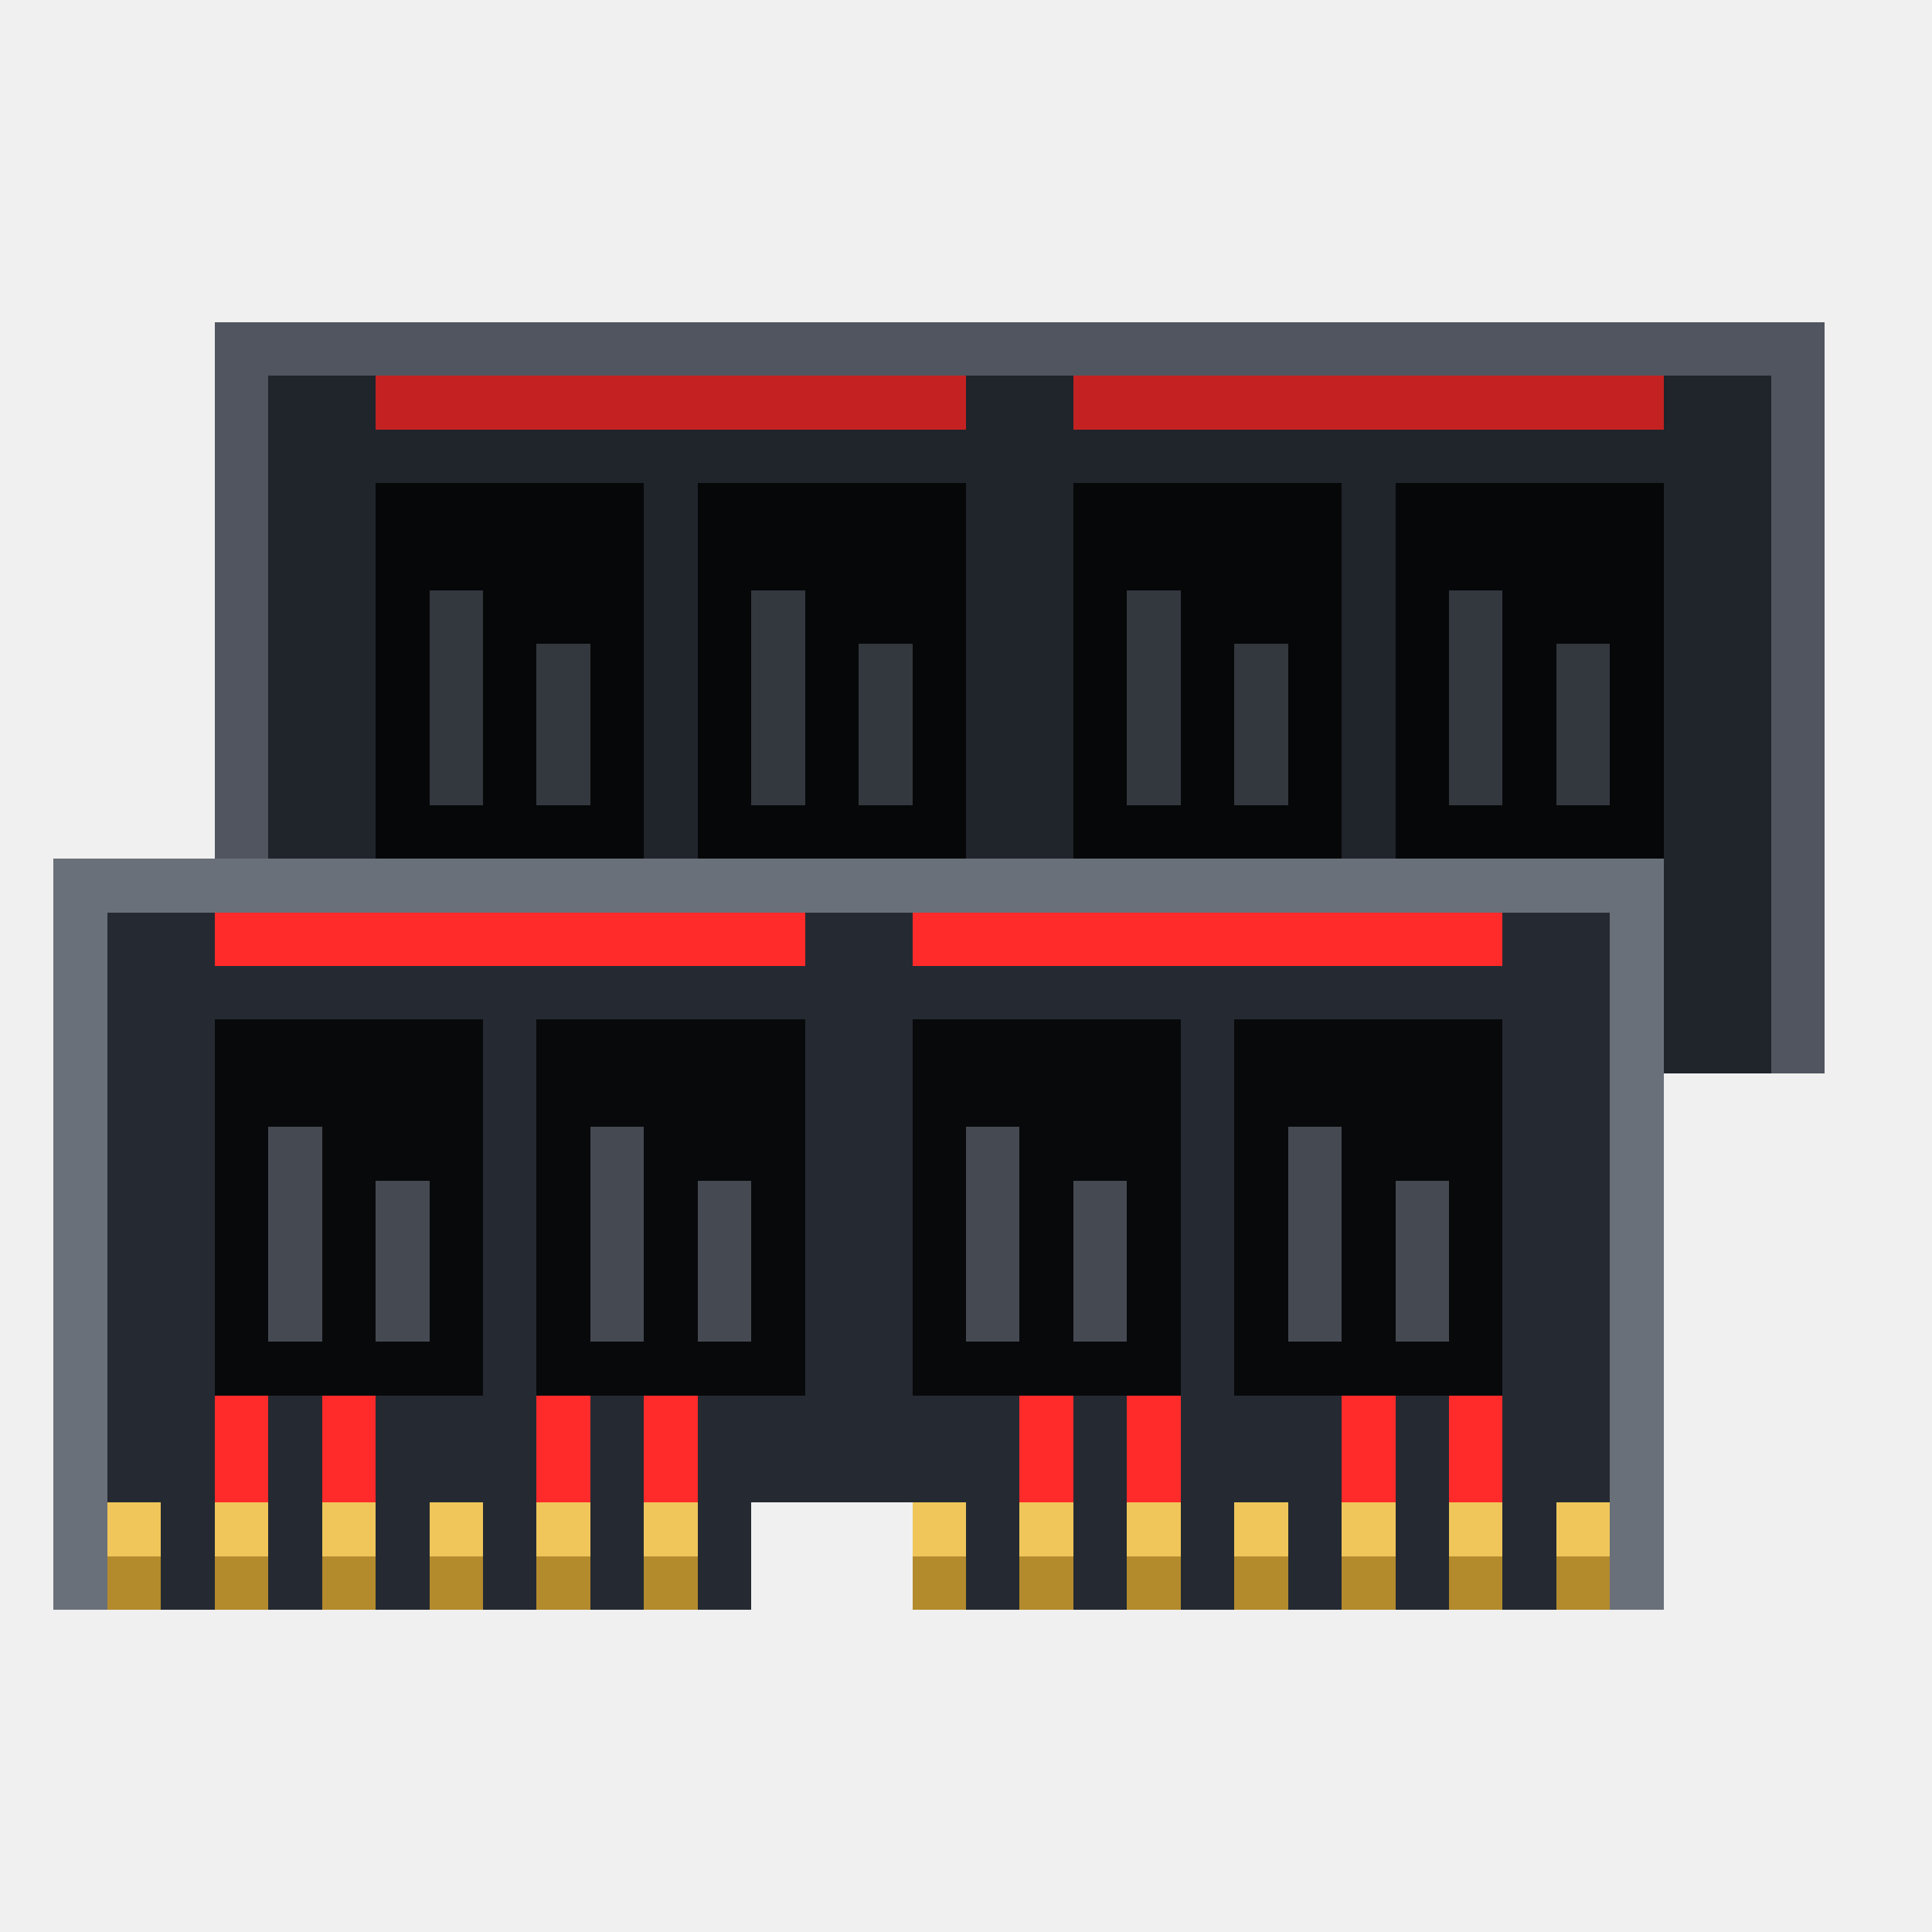
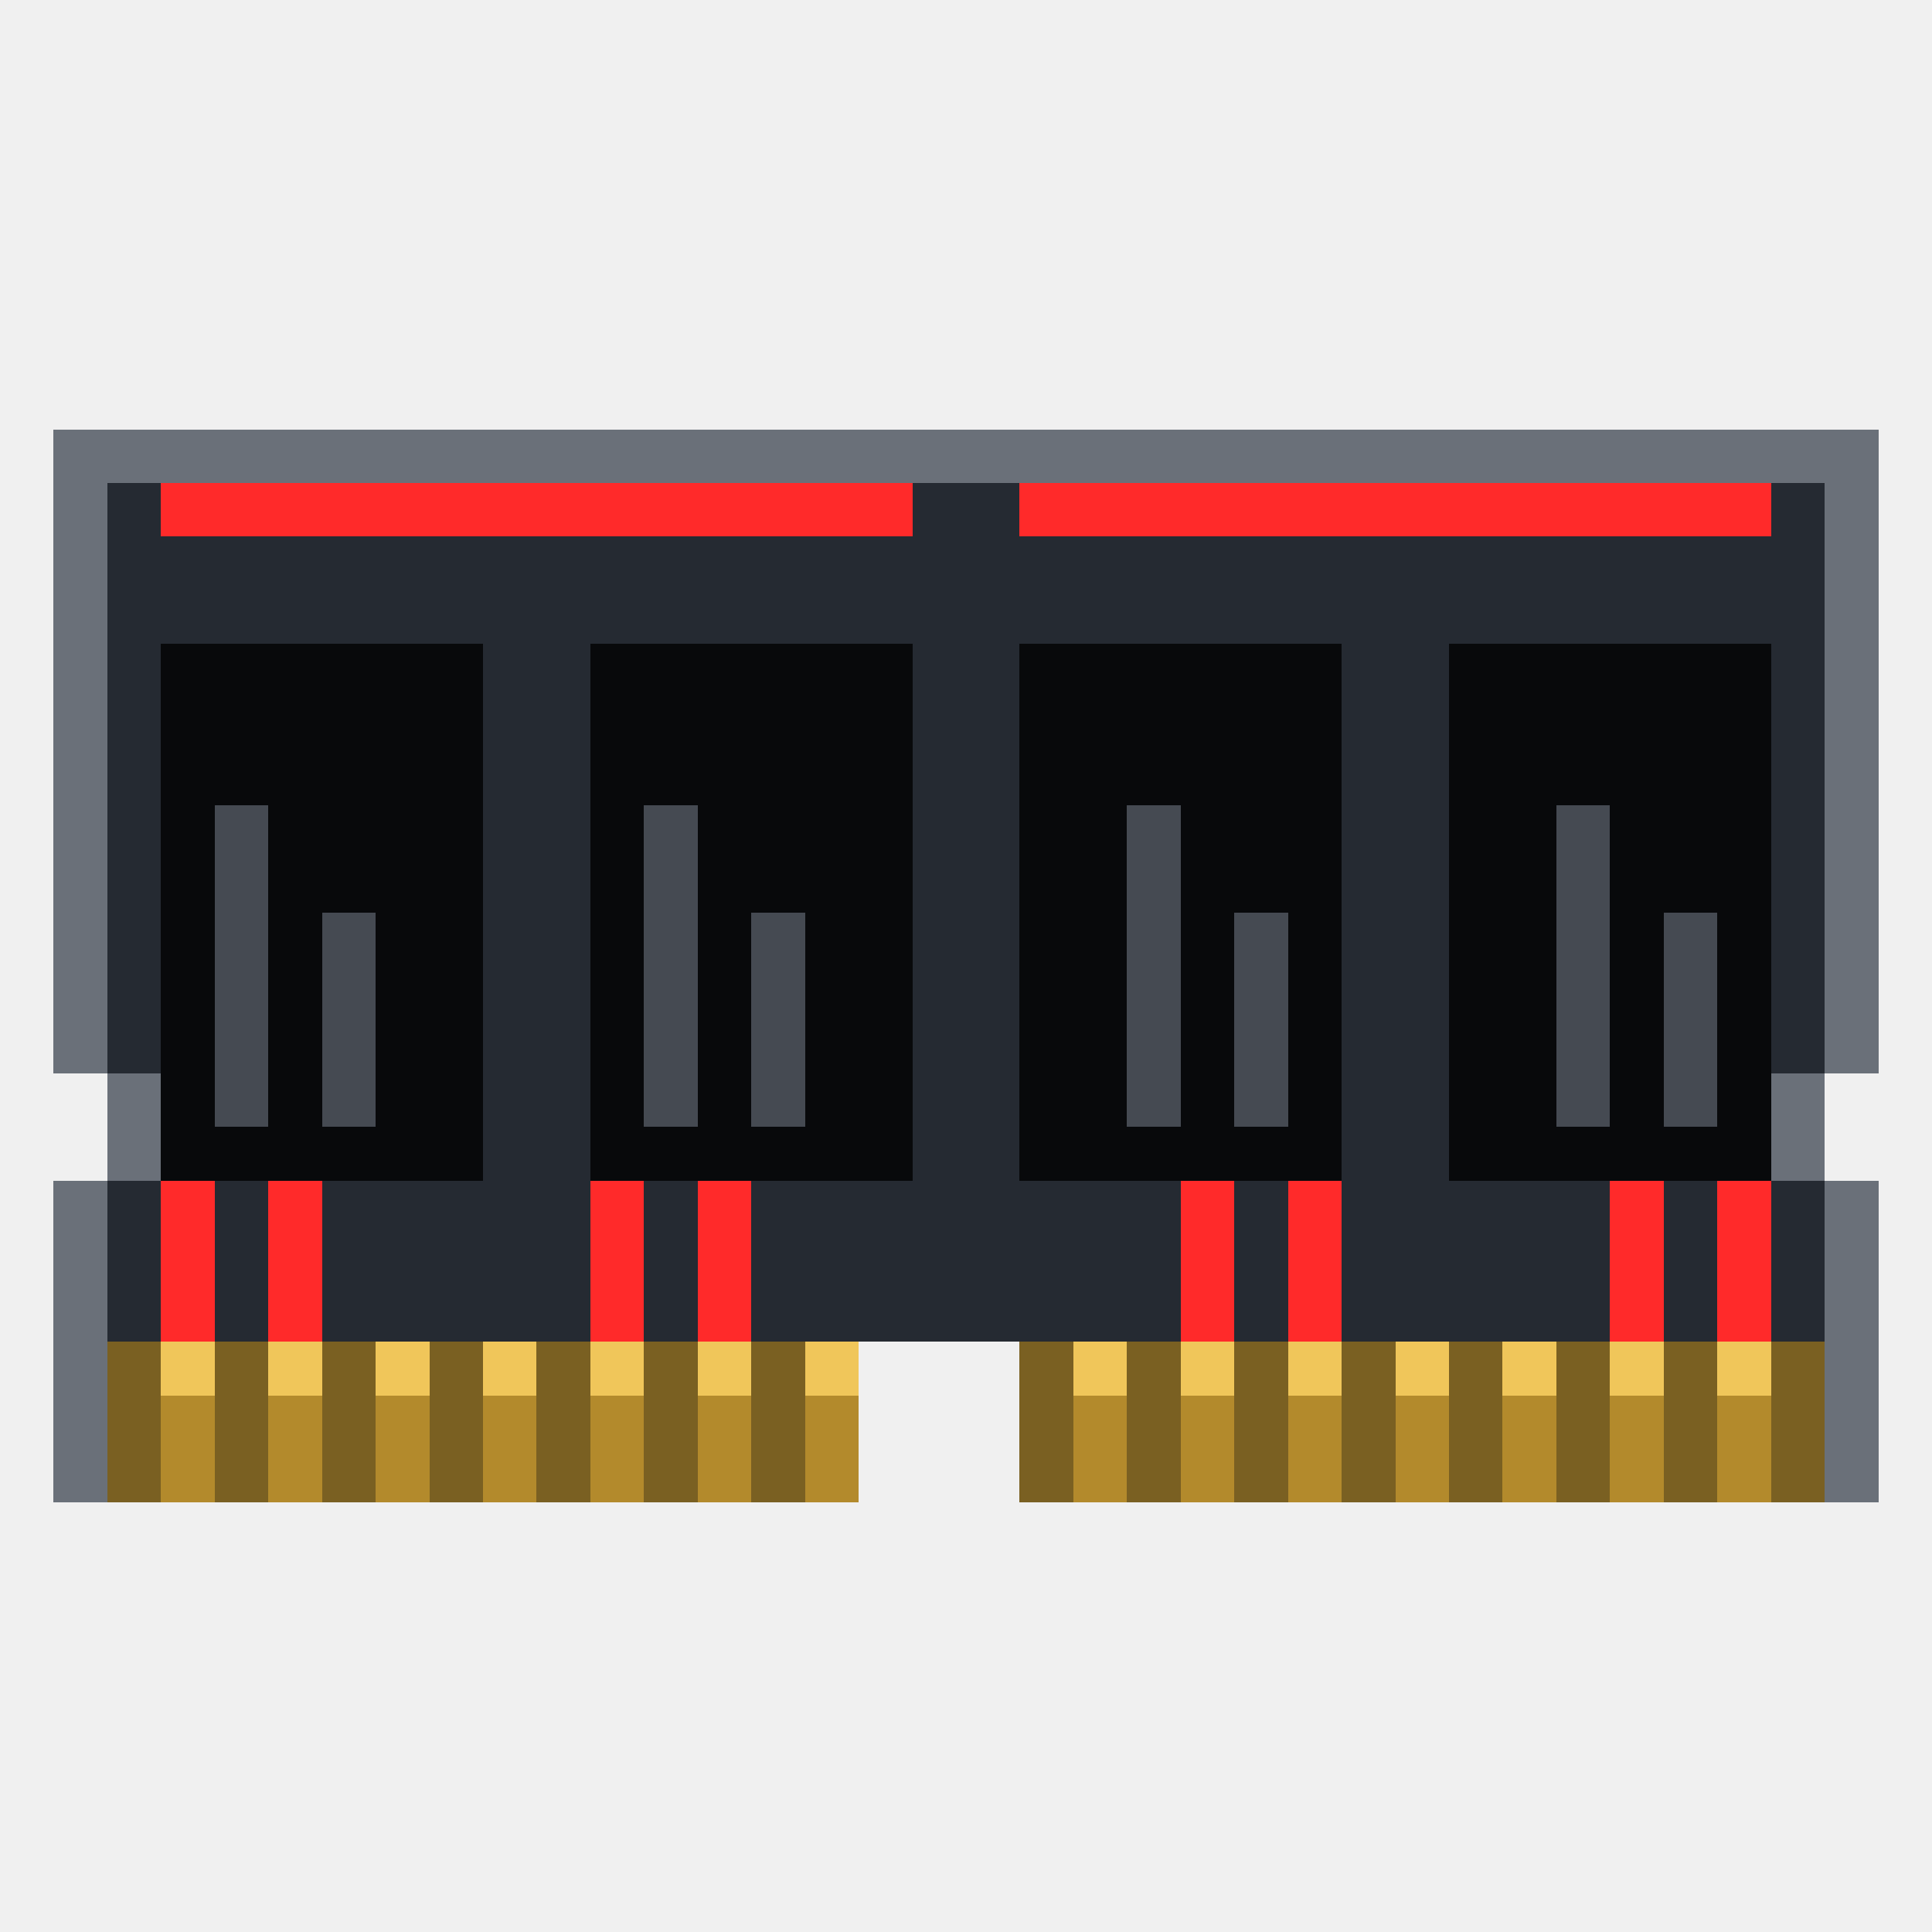
<svg xmlns="http://www.w3.org/2000/svg" viewBox="0 0 36 36" width="36" height="36" shape-rendering="crispEdges">
  <defs>
    <mask id="m36">
      <rect width="36" height="36" fill="#fff" />
-       <rect x="14" y="28" width="1" height="2" fill="#000" />
-       <rect x="15" y="28" width="1" height="2" fill="#000" />
-       <rect x="16" y="28" width="1" height="2" fill="#000" />
+       <rect x="16" y="25" width="1" height="3" fill="#000" />
+       <rect x="17" y="25" width="1" height="3" fill="#000" />
+       <rect x="18" y="25" width="1" height="3" fill="#000" />
+       <rect x="1" y="20" width="1" height="2" fill="#000" />
+       <rect x="34" y="20" width="1" height="2" fill="#000" />
    </mask>
  </defs>
  <g mask="url(#m36)">
-     <rect x="4" y="6" width="30" height="12" fill="#50555f" />
-     <rect x="5" y="7" width="28" height="11" fill="#20242b" />
-     <rect x="4" y="18" width="30" height="2" fill="#20242b" />
-     <rect x="4" y="18" width="1" height="2" fill="#50555f" />
-     <rect x="33" y="18" width="1" height="2" fill="#50555f" />
-     <rect x="7" y="7" width="11" height="1" fill="#c42222" />
-     <rect x="20" y="7" width="11" height="1" fill="#c42222" />
-     <rect x="7" y="16" width="1" height="2" fill="#c42222" />
-     <rect x="9" y="16" width="1" height="2" fill="#c42222" />
-     <rect x="13" y="16" width="1" height="2" fill="#c42222" />
-     <rect x="15" y="16" width="1" height="2" fill="#c42222" />
-     <rect x="30" y="16" width="1" height="2" fill="#c42222" />
-     <rect x="28" y="16" width="1" height="2" fill="#c42222" />
-     <rect x="24" y="16" width="1" height="2" fill="#c42222" />
-     <rect x="22" y="16" width="1" height="2" fill="#c42222" />
-     <rect x="7" y="9" width="5" height="7" fill="#060708" />
-     <rect x="8" y="11" width="1" height="4" fill="#33373e" />
-     <rect x="10" y="12" width="1" height="3" fill="#33373e" />
-     <rect x="13" y="9" width="5" height="7" fill="#060708" />
-     <rect x="14" y="11" width="1" height="4" fill="#33373e" />
-     <rect x="16" y="12" width="1" height="3" fill="#33373e" />
-     <rect x="20" y="9" width="5" height="7" fill="#060708" />
-     <rect x="23" y="12" width="1" height="3" fill="#33373e" />
-     <rect x="21" y="11" width="1" height="4" fill="#33373e" />
-     <rect x="26" y="9" width="5" height="7" fill="#060708" />
-     <rect x="29" y="12" width="1" height="3" fill="#33373e" />
-     <rect x="27" y="11" width="1" height="4" fill="#33373e" />
-     <rect x="5" y="18" width="1" height="1" fill="#a8873a" />
-     <rect x="5" y="19" width="1" height="1" fill="#7a6022" />
-     <rect x="7" y="18" width="1" height="1" fill="#a8873a" />
-     <rect x="7" y="19" width="1" height="1" fill="#7a6022" />
-     <rect x="9" y="18" width="1" height="1" fill="#a8873a" />
-     <rect x="9" y="19" width="1" height="1" fill="#7a6022" />
-     <rect x="11" y="18" width="1" height="1" fill="#a8873a" />
-     <rect x="11" y="19" width="1" height="1" fill="#7a6022" />
-     <rect x="13" y="18" width="1" height="1" fill="#a8873a" />
-     <rect x="13" y="19" width="1" height="1" fill="#7a6022" />
-     <rect x="15" y="18" width="1" height="1" fill="#a8873a" />
-     <rect x="15" y="19" width="1" height="1" fill="#7a6022" />
-     <rect x="20" y="18" width="1" height="1" fill="#a8873a" />
-     <rect x="20" y="19" width="1" height="1" fill="#7a6022" />
-     <rect x="22" y="18" width="1" height="1" fill="#a8873a" />
-     <rect x="22" y="19" width="1" height="1" fill="#7a6022" />
-     <rect x="24" y="18" width="1" height="1" fill="#a8873a" />
-     <rect x="24" y="19" width="1" height="1" fill="#7a6022" />
-     <rect x="26" y="18" width="1" height="1" fill="#a8873a" />
-     <rect x="26" y="19" width="1" height="1" fill="#7a6022" />
-     <rect x="28" y="18" width="1" height="1" fill="#a8873a" />
-     <rect x="28" y="19" width="1" height="1" fill="#7a6022" />
-     <rect x="30" y="18" width="1" height="1" fill="#a8873a" />
-     <rect x="30" y="19" width="1" height="1" fill="#7a6022" />
-     <rect x="1" y="16" width="30" height="12" fill="#6a7079" />
-     <rect x="2" y="17" width="28" height="11" fill="#252a32" />
-     <rect x="1" y="28" width="30" height="2" fill="#252a32" />
-     <rect x="1" y="28" width="1" height="2" fill="#6a7079" />
-     <rect x="30" y="28" width="1" height="2" fill="#6a7079" />
-     <rect x="4" y="17" width="11" height="1" fill="#ff2a2a" />
-     <rect x="17" y="17" width="11" height="1" fill="#ff2a2a" />
-     <rect x="4" y="26" width="1" height="2" fill="#ff2a2a" />
-     <rect x="6" y="26" width="1" height="2" fill="#ff2a2a" />
-     <rect x="10" y="26" width="1" height="2" fill="#ff2a2a" />
-     <rect x="12" y="26" width="1" height="2" fill="#ff2a2a" />
-     <rect x="27" y="26" width="1" height="2" fill="#ff2a2a" />
-     <rect x="25" y="26" width="1" height="2" fill="#ff2a2a" />
-     <rect x="21" y="26" width="1" height="2" fill="#ff2a2a" />
-     <rect x="19" y="26" width="1" height="2" fill="#ff2a2a" />
-     <rect x="4" y="19" width="5" height="7" fill="#08090b" />
-     <rect x="5" y="21" width="1" height="4" fill="#454a52" />
-     <rect x="7" y="22" width="1" height="3" fill="#454a52" />
-     <rect x="10" y="19" width="5" height="7" fill="#08090b" />
-     <rect x="11" y="21" width="1" height="4" fill="#454a52" />
-     <rect x="13" y="22" width="1" height="3" fill="#454a52" />
-     <rect x="17" y="19" width="5" height="7" fill="#08090b" />
-     <rect x="20" y="22" width="1" height="3" fill="#454a52" />
-     <rect x="18" y="21" width="1" height="4" fill="#454a52" />
-     <rect x="23" y="19" width="5" height="7" fill="#08090b" />
-     <rect x="26" y="22" width="1" height="3" fill="#454a52" />
-     <rect x="24" y="21" width="1" height="4" fill="#454a52" />
-     <rect x="2" y="28" width="1" height="1" fill="#f0c65a" />
-     <rect x="2" y="29" width="1" height="1" fill="#b38a2c" />
-     <rect x="4" y="28" width="1" height="1" fill="#f0c65a" />
-     <rect x="4" y="29" width="1" height="1" fill="#b38a2c" />
-     <rect x="6" y="28" width="1" height="1" fill="#f0c65a" />
-     <rect x="6" y="29" width="1" height="1" fill="#b38a2c" />
-     <rect x="8" y="28" width="1" height="1" fill="#f0c65a" />
-     <rect x="8" y="29" width="1" height="1" fill="#b38a2c" />
-     <rect x="10" y="28" width="1" height="1" fill="#f0c65a" />
-     <rect x="10" y="29" width="1" height="1" fill="#b38a2c" />
-     <rect x="12" y="28" width="1" height="1" fill="#f0c65a" />
-     <rect x="12" y="29" width="1" height="1" fill="#b38a2c" />
-     <rect x="17" y="28" width="1" height="1" fill="#f0c65a" />
-     <rect x="17" y="29" width="1" height="1" fill="#b38a2c" />
-     <rect x="19" y="28" width="1" height="1" fill="#f0c65a" />
-     <rect x="19" y="29" width="1" height="1" fill="#b38a2c" />
-     <rect x="21" y="28" width="1" height="1" fill="#f0c65a" />
-     <rect x="21" y="29" width="1" height="1" fill="#b38a2c" />
-     <rect x="23" y="28" width="1" height="1" fill="#f0c65a" />
-     <rect x="23" y="29" width="1" height="1" fill="#b38a2c" />
-     <rect x="25" y="28" width="1" height="1" fill="#f0c65a" />
-     <rect x="25" y="29" width="1" height="1" fill="#b38a2c" />
-     <rect x="27" y="28" width="1" height="1" fill="#f0c65a" />
-     <rect x="27" y="29" width="1" height="1" fill="#b38a2c" />
-     <rect x="29" y="28" width="1" height="1" fill="#f0c65a" />
-     <rect x="29" y="29" width="1" height="1" fill="#b38a2c" />
+     <rect x="1" y="8" width="34" height="17" fill="#6a7079" />
+     <rect x="2" y="9" width="32" height="16" fill="#252a32" />
+     <rect x="1" y="25" width="34" height="3" fill="#252a32" />
+     <rect x="1" y="25" width="1" height="3" fill="#6a7079" />
+     <rect x="34" y="25" width="1" height="3" fill="#6a7079" />
+     <rect x="3" y="9" width="14" height="1" fill="#ff2a2a" />
+     <rect x="19" y="9" width="14" height="1" fill="#ff2a2a" />
+     <rect x="3" y="22" width="1" height="3" fill="#ff2a2a" />
+     <rect x="5" y="22" width="1" height="3" fill="#ff2a2a" />
+     <rect x="11" y="22" width="1" height="3" fill="#ff2a2a" />
+     <rect x="13" y="22" width="1" height="3" fill="#ff2a2a" />
+     <rect x="32" y="22" width="1" height="3" fill="#ff2a2a" />
+     <rect x="30" y="22" width="1" height="3" fill="#ff2a2a" />
+     <rect x="24" y="22" width="1" height="3" fill="#ff2a2a" />
+     <rect x="22" y="22" width="1" height="3" fill="#ff2a2a" />
+     <rect x="3" y="12" width="6" height="10" fill="#08090b" />
+     <rect x="4" y="15" width="1" height="6" fill="#454a52" />
+     <rect x="6" y="17" width="1" height="4" fill="#454a52" />
+     <rect x="11" y="12" width="6" height="10" fill="#08090b" />
+     <rect x="12" y="15" width="1" height="6" fill="#454a52" />
+     <rect x="14" y="17" width="1" height="4" fill="#454a52" />
+     <rect x="19" y="12" width="6" height="10" fill="#08090b" />
+     <rect x="23" y="17" width="1" height="4" fill="#454a52" />
+     <rect x="21" y="15" width="1" height="6" fill="#454a52" />
+     <rect x="27" y="12" width="6" height="10" fill="#08090b" />
+     <rect x="31" y="17" width="1" height="4" fill="#454a52" />
+     <rect x="29" y="15" width="1" height="6" fill="#454a52" />
+     <rect x="2" y="25" width="32" height="3" fill="#7a6022" />
+     <rect x="3" y="25" width="1" height="1" fill="#f0c65a" />
+     <rect x="3" y="26" width="1" height="2" fill="#b38a2c" />
+     <rect x="5" y="25" width="1" height="1" fill="#f0c65a" />
+     <rect x="5" y="26" width="1" height="2" fill="#b38a2c" />
+     <rect x="7" y="25" width="1" height="1" fill="#f0c65a" />
+     <rect x="7" y="26" width="1" height="2" fill="#b38a2c" />
+     <rect x="9" y="25" width="1" height="1" fill="#f0c65a" />
+     <rect x="9" y="26" width="1" height="2" fill="#b38a2c" />
+     <rect x="11" y="25" width="1" height="1" fill="#f0c65a" />
+     <rect x="11" y="26" width="1" height="2" fill="#b38a2c" />
+     <rect x="13" y="25" width="1" height="1" fill="#f0c65a" />
+     <rect x="13" y="26" width="1" height="2" fill="#b38a2c" />
+     <rect x="15" y="25" width="1" height="1" fill="#f0c65a" />
+     <rect x="15" y="26" width="1" height="2" fill="#b38a2c" />
+     <rect x="20" y="25" width="1" height="1" fill="#f0c65a" />
+     <rect x="20" y="26" width="1" height="2" fill="#b38a2c" />
+     <rect x="22" y="25" width="1" height="1" fill="#f0c65a" />
+     <rect x="22" y="26" width="1" height="2" fill="#b38a2c" />
+     <rect x="24" y="25" width="1" height="1" fill="#f0c65a" />
+     <rect x="24" y="26" width="1" height="2" fill="#b38a2c" />
+     <rect x="26" y="25" width="1" height="1" fill="#f0c65a" />
+     <rect x="26" y="26" width="1" height="2" fill="#b38a2c" />
+     <rect x="28" y="25" width="1" height="1" fill="#f0c65a" />
+     <rect x="28" y="26" width="1" height="2" fill="#b38a2c" />
+     <rect x="30" y="25" width="1" height="1" fill="#f0c65a" />
+     <rect x="30" y="26" width="1" height="2" fill="#b38a2c" />
+     <rect x="32" y="25" width="1" height="1" fill="#f0c65a" />
+     <rect x="32" y="26" width="1" height="2" fill="#b38a2c" />
+     <rect x="2" y="20" width="1" height="2" fill="#6a7079" />
+     <rect x="33" y="20" width="1" height="2" fill="#6a7079" />
  </g>
</svg>
